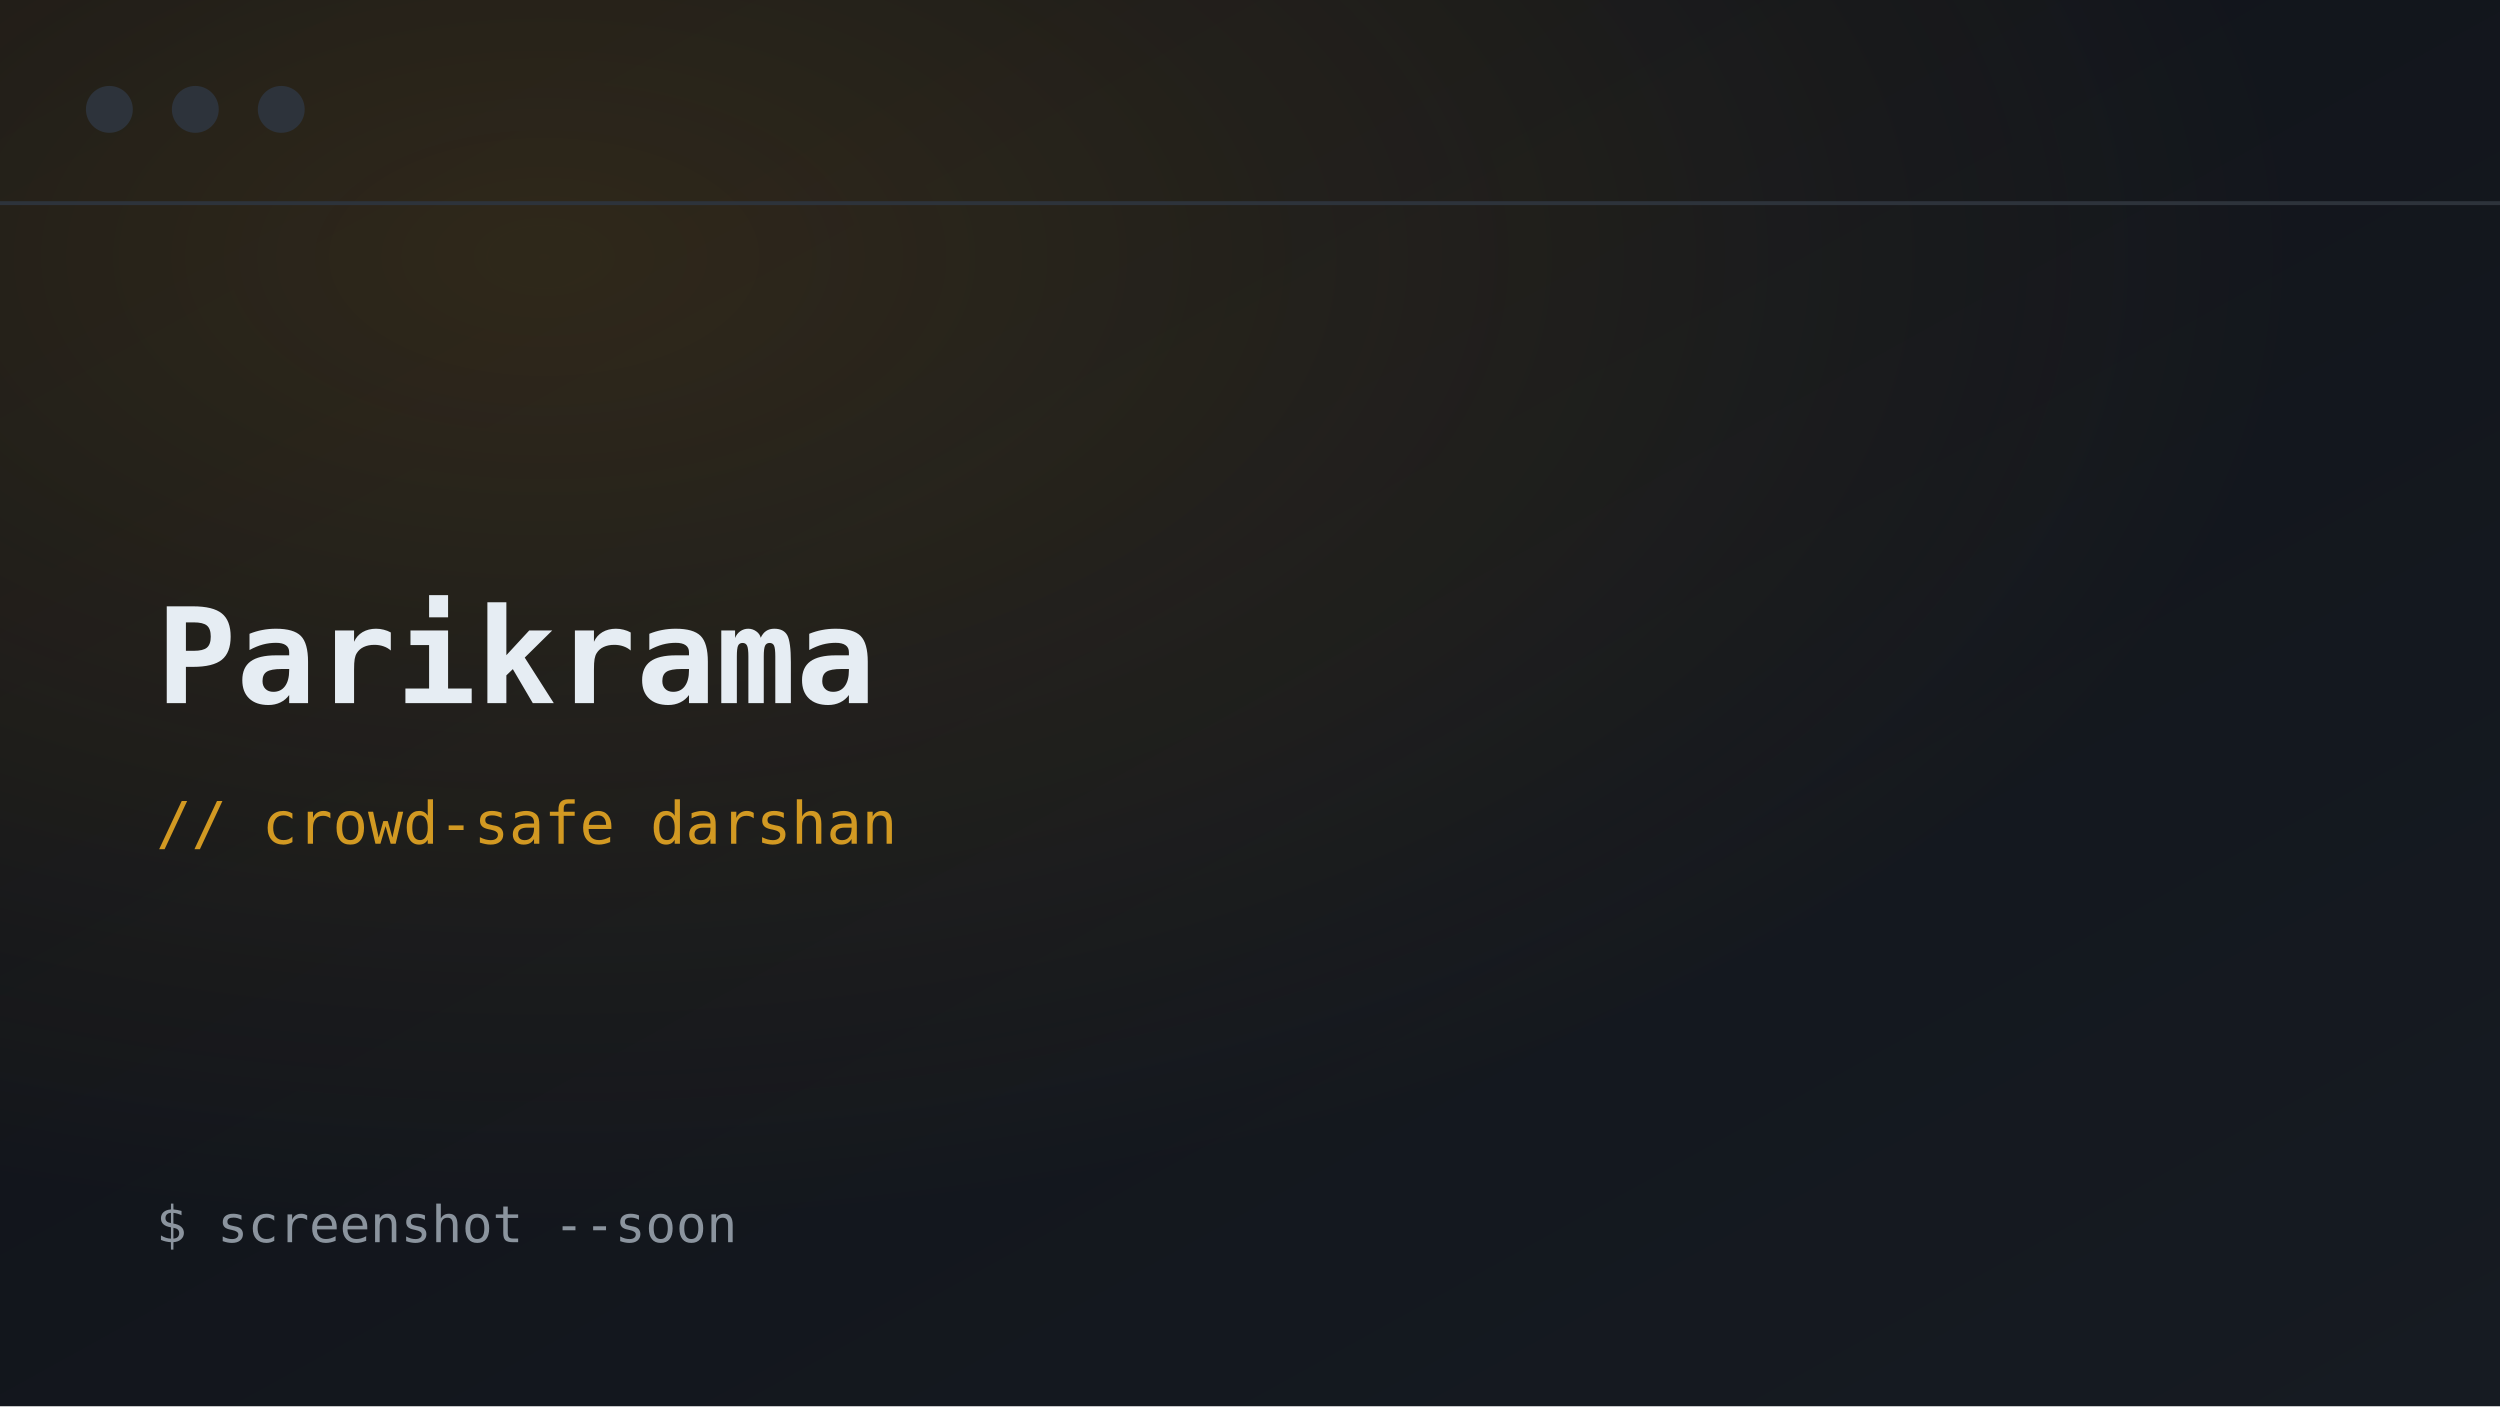
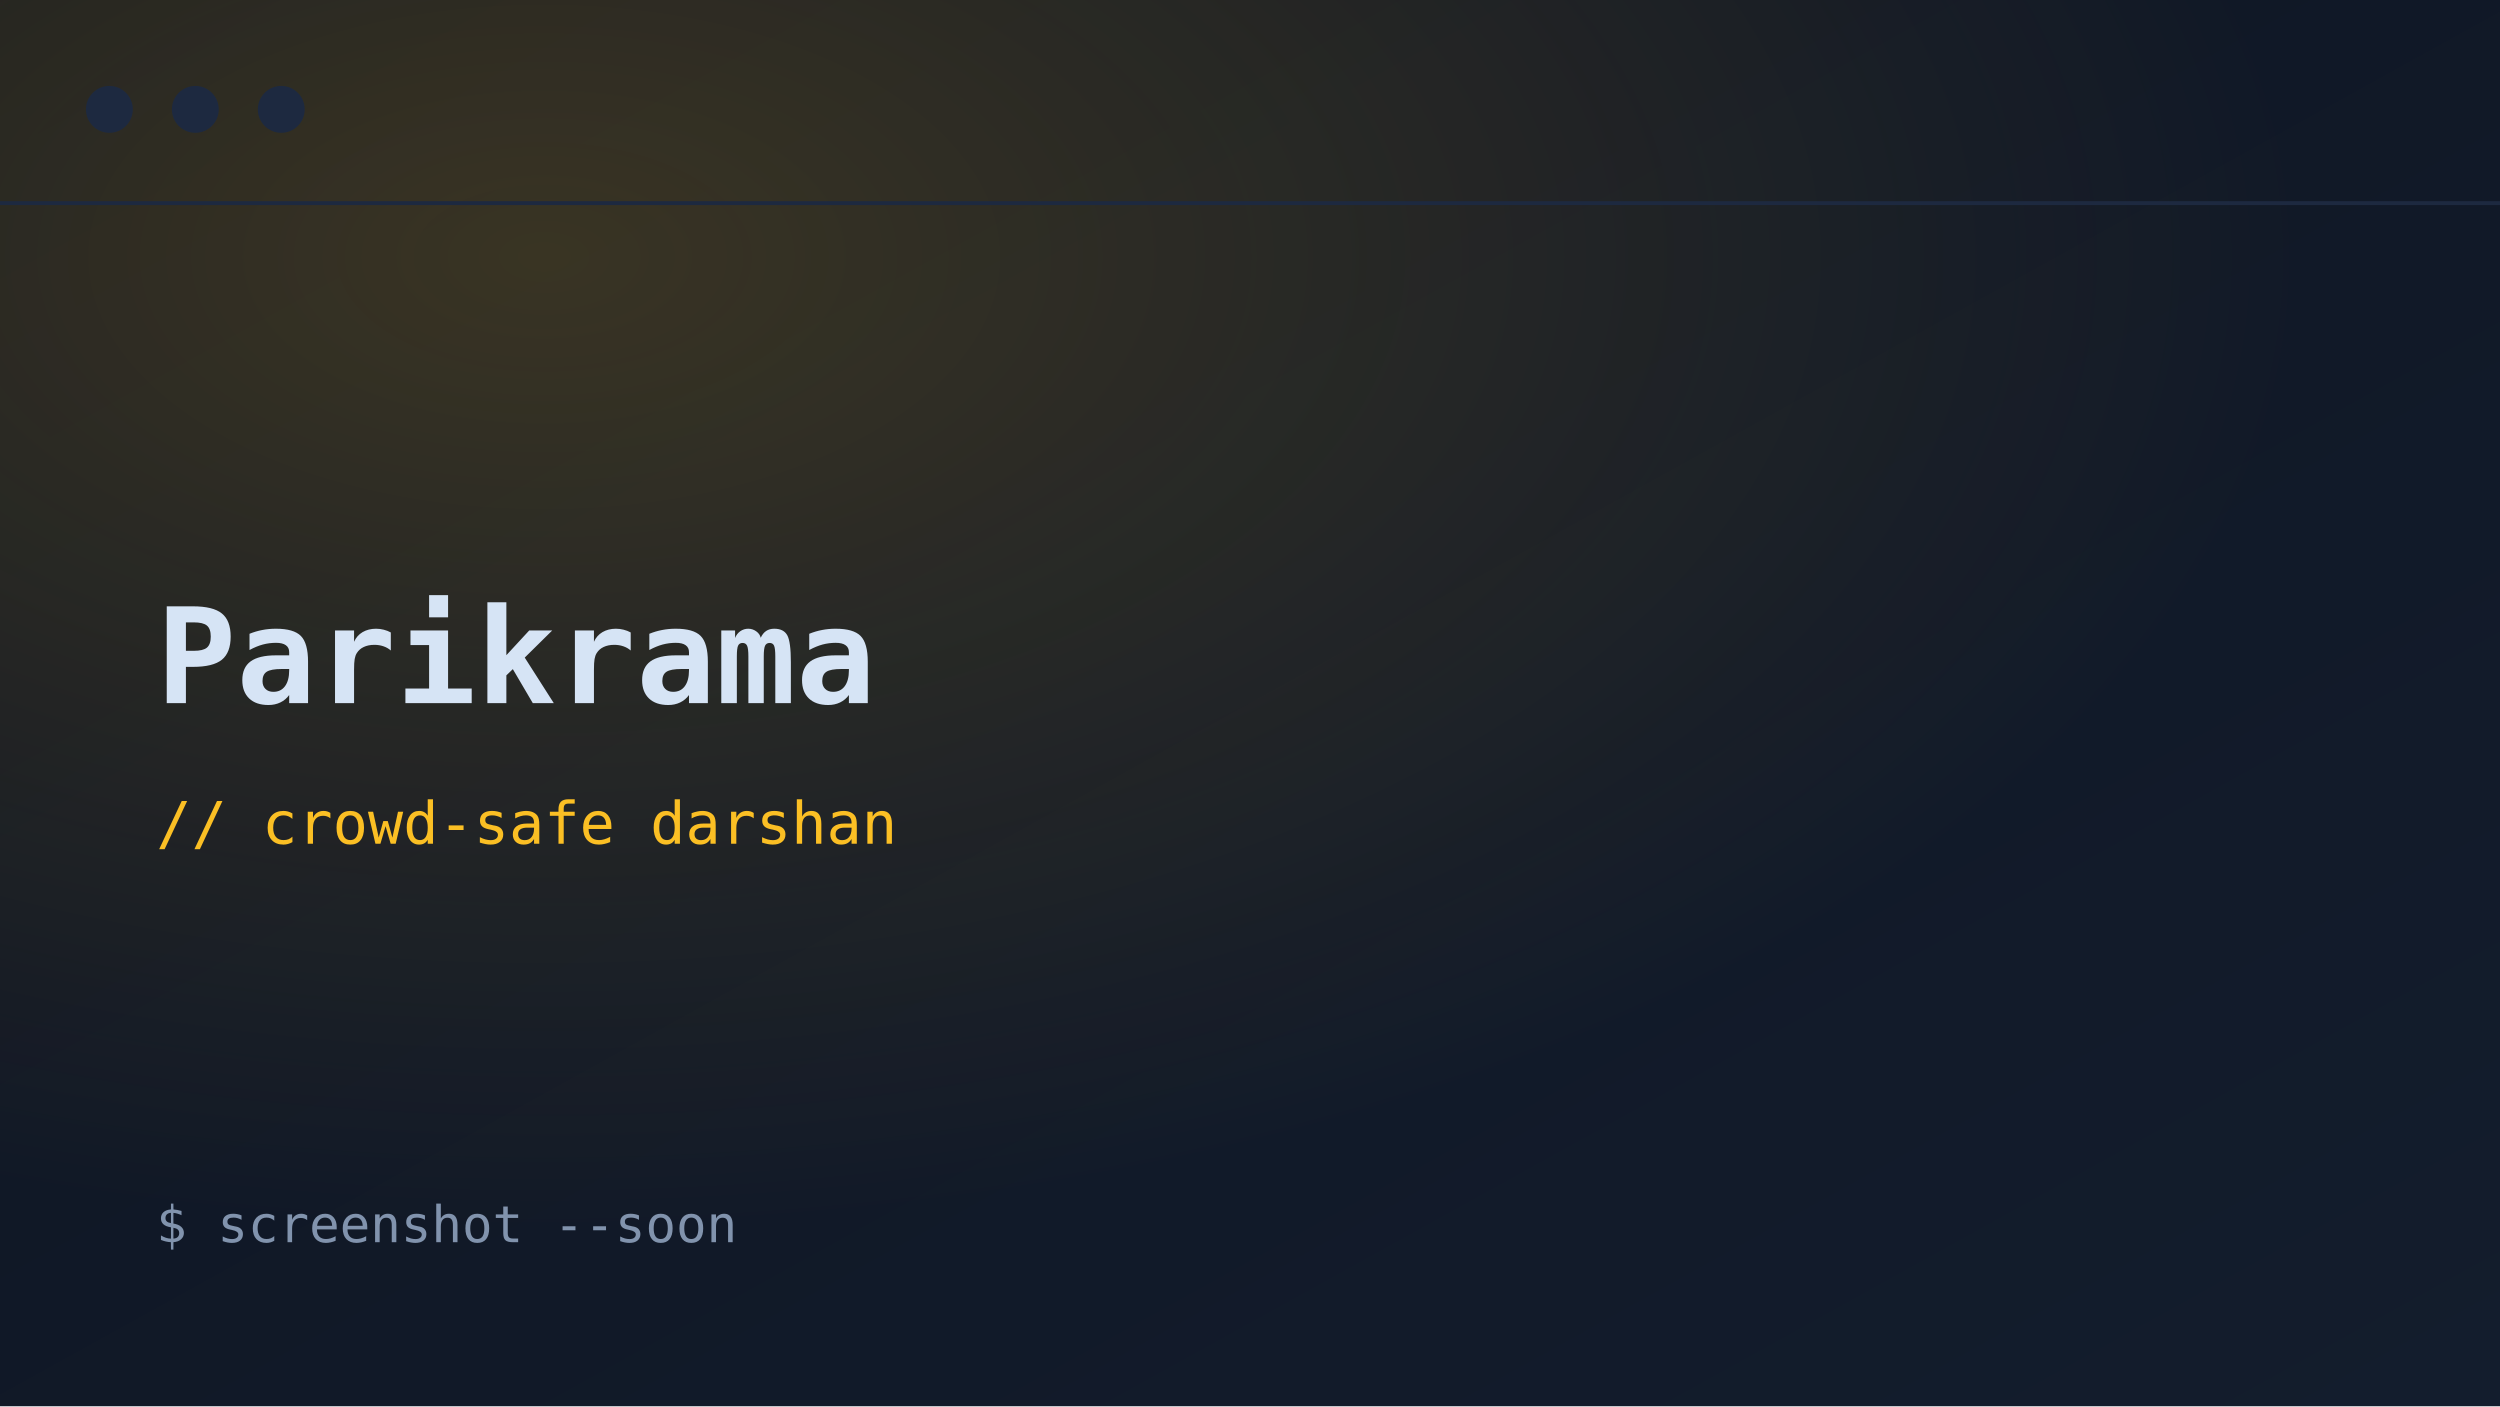
<svg xmlns="http://www.w3.org/2000/svg" viewBox="0 0 640 360" role="img" aria-label="Parikrama preview placeholder">
  <defs>
    <linearGradient id="pk-g" x1="0" y1="0" x2="1" y2="1">
-       <stop offset="0" stop-color="#0f1117" />
-       <stop offset="1" stop-color="#161b22" />
+       <stop offset="0" stop-color="#0e1421" />
+       <stop offset="1" stop-color="#131d2d" />
    </linearGradient>
    <radialGradient id="pk-glow" cx="0.22" cy="0.18" r="0.7">
-       <stop offset="0" stop-color="#d29922" stop-opacity="0.16" />
-       <stop offset="1" stop-color="#d29922" stop-opacity="0" />
+       <stop offset="0" stop-color="#fbbf24" stop-opacity="0.18" />
+       <stop offset="1" stop-color="#fbbf24" stop-opacity="0" />
    </radialGradient>
  </defs>
  <rect width="640" height="360" fill="url(#pk-g)" />
  <rect width="640" height="360" fill="url(#pk-glow)" />
-   <g fill="#2d333b">
+   <g fill="#1d2940">
    <circle cx="28" cy="28" r="6" />
    <circle cx="50" cy="28" r="6" />
    <circle cx="72" cy="28" r="6" />
  </g>
-   <line x1="0" y1="52" x2="640" y2="52" stroke="#2d333b" />
-   <text x="40" y="180" font-family="'JetBrains Mono',monospace" font-size="34" font-weight="700" fill="#e6edf3">Parikrama</text>
-   <text x="40" y="216" font-family="'JetBrains Mono',monospace" font-size="15" fill="#d29922">// crowd-safe darshan</text>
-   <text x="40" y="318" font-family="'JetBrains Mono',monospace" font-size="13" fill="#8b949e">$ screenshot --soon</text>
+   <line x1="0" y1="52" x2="640" y2="52" stroke="#1d2940" />
+   <text x="40" y="180" font-family="'JetBrains Mono',monospace" font-size="34" font-weight="700" fill="#d6e4f5">Parikrama</text>
+   <text x="40" y="216" font-family="'JetBrains Mono',monospace" font-size="15" fill="#fbbf24">// crowd-safe darshan</text>
+   <text x="40" y="318" font-family="'JetBrains Mono',monospace" font-size="13" fill="#8193ad">$ screenshot --soon</text>
</svg>
